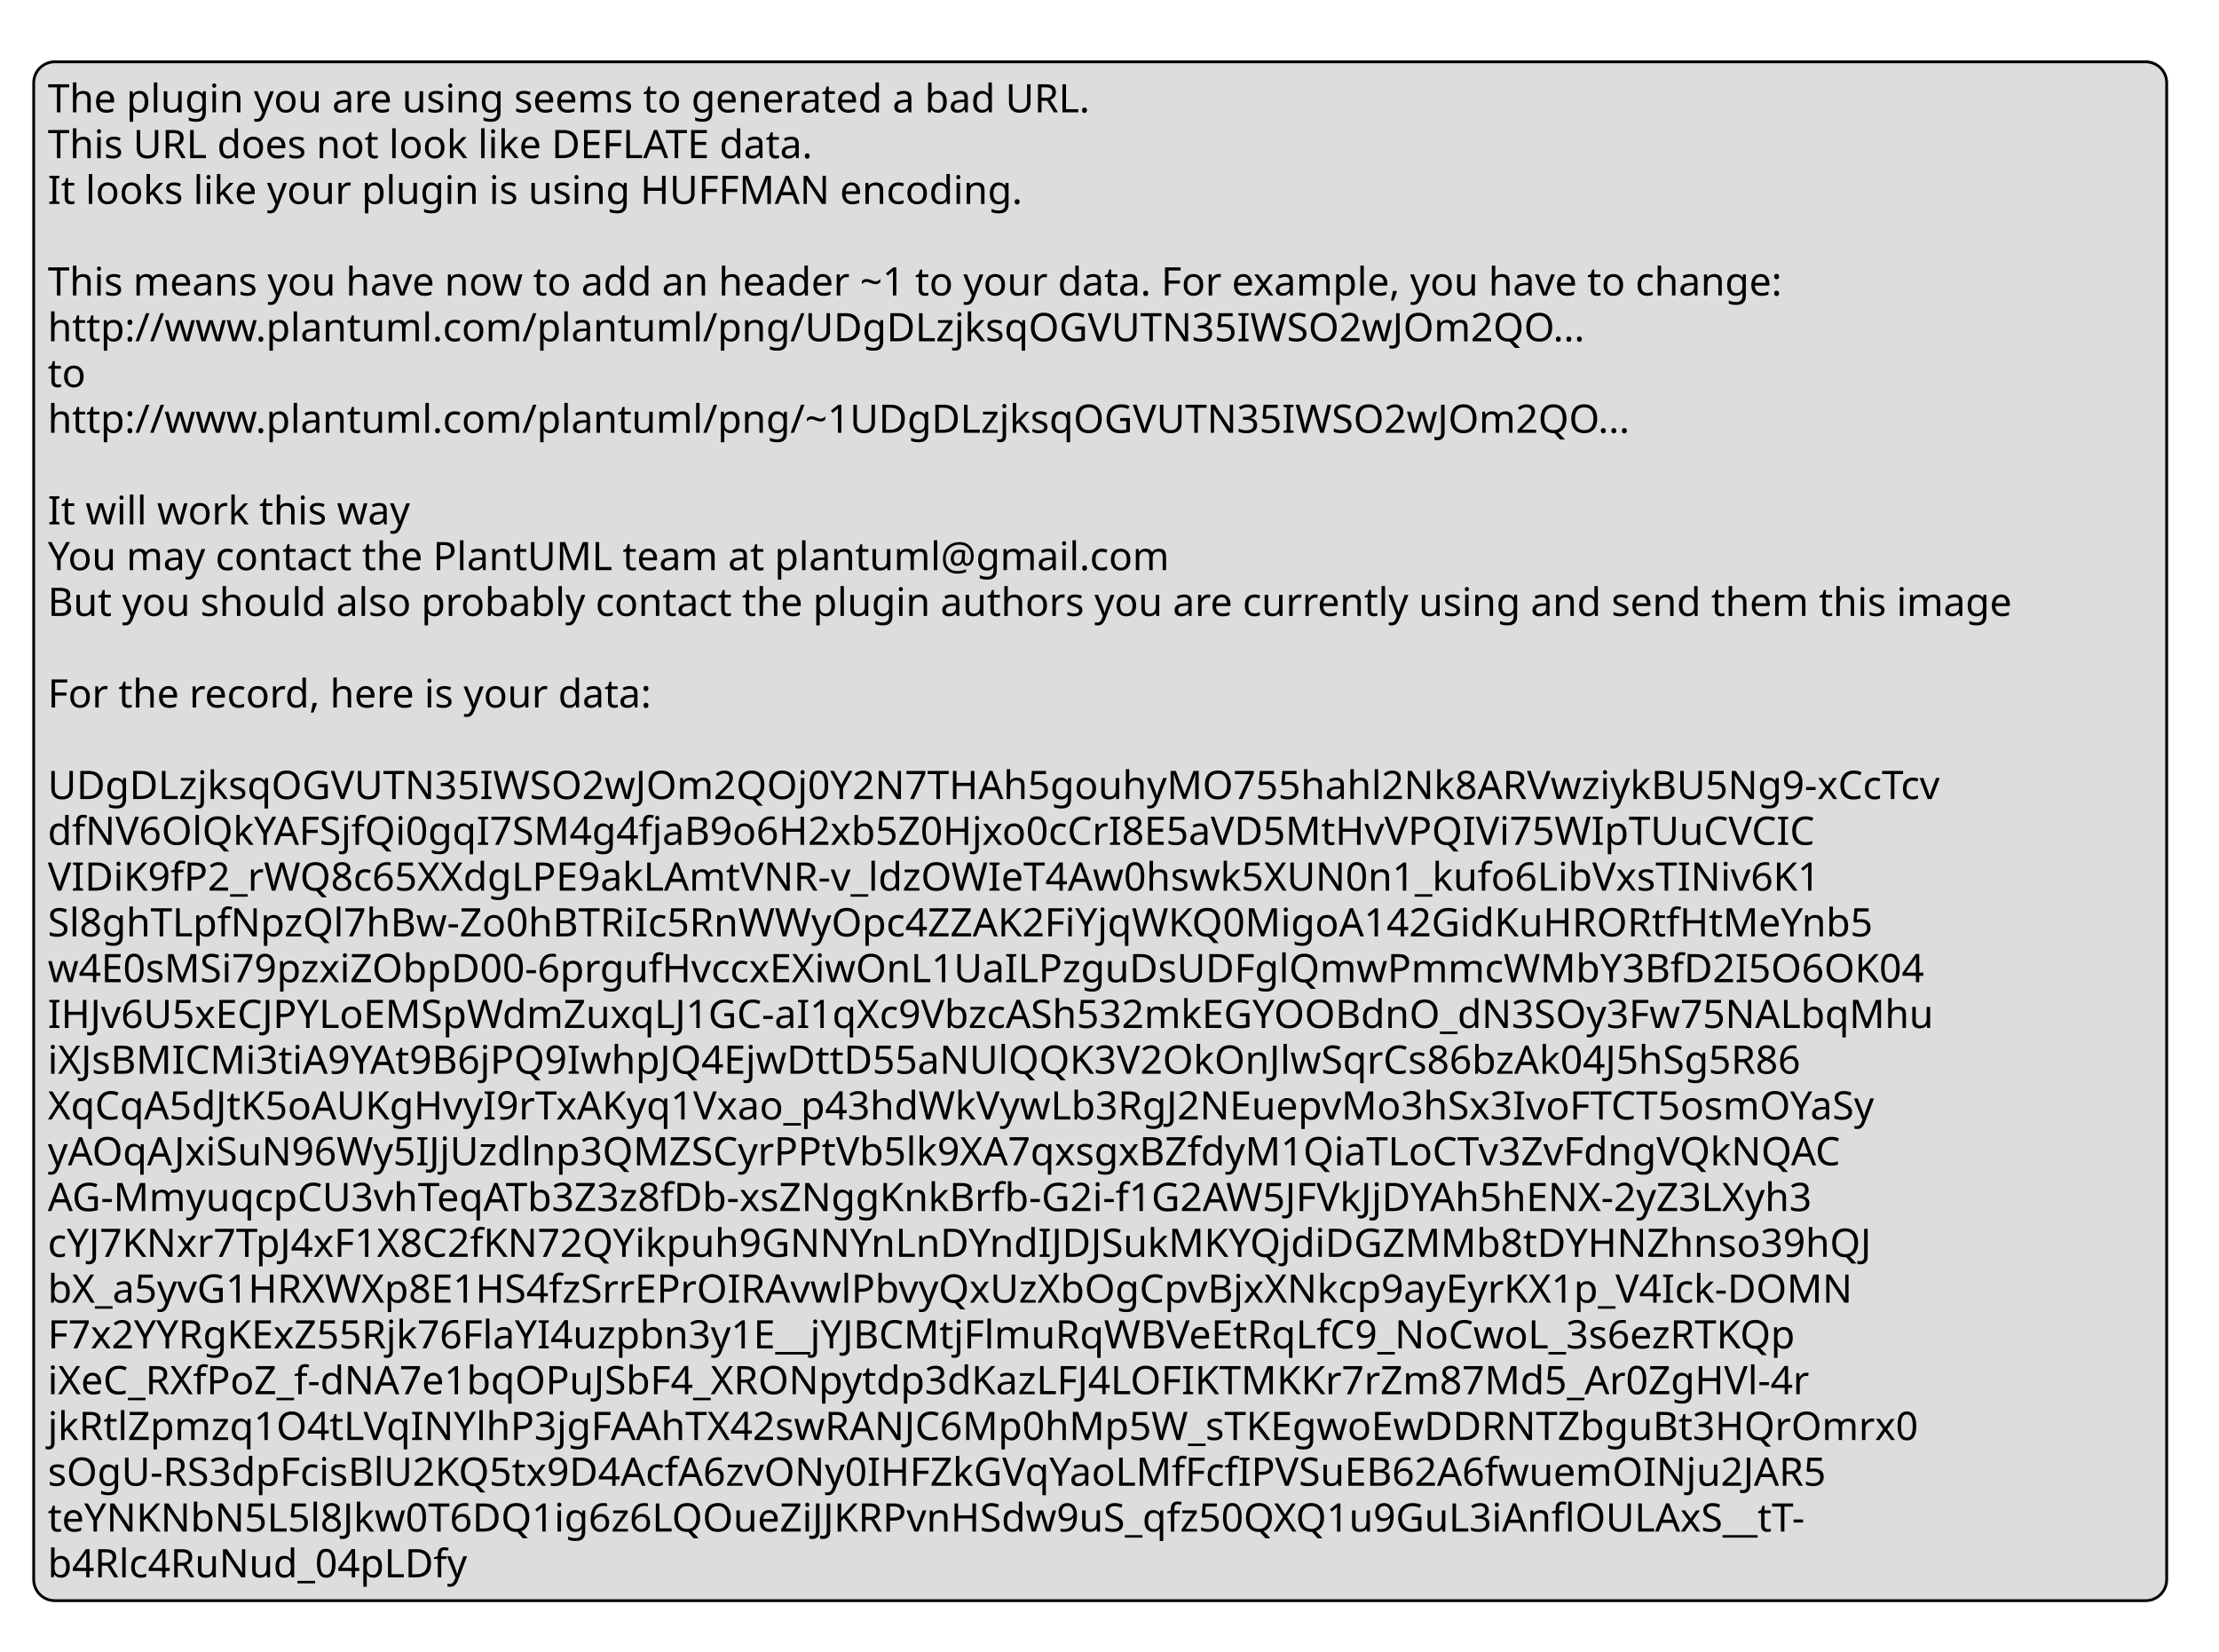
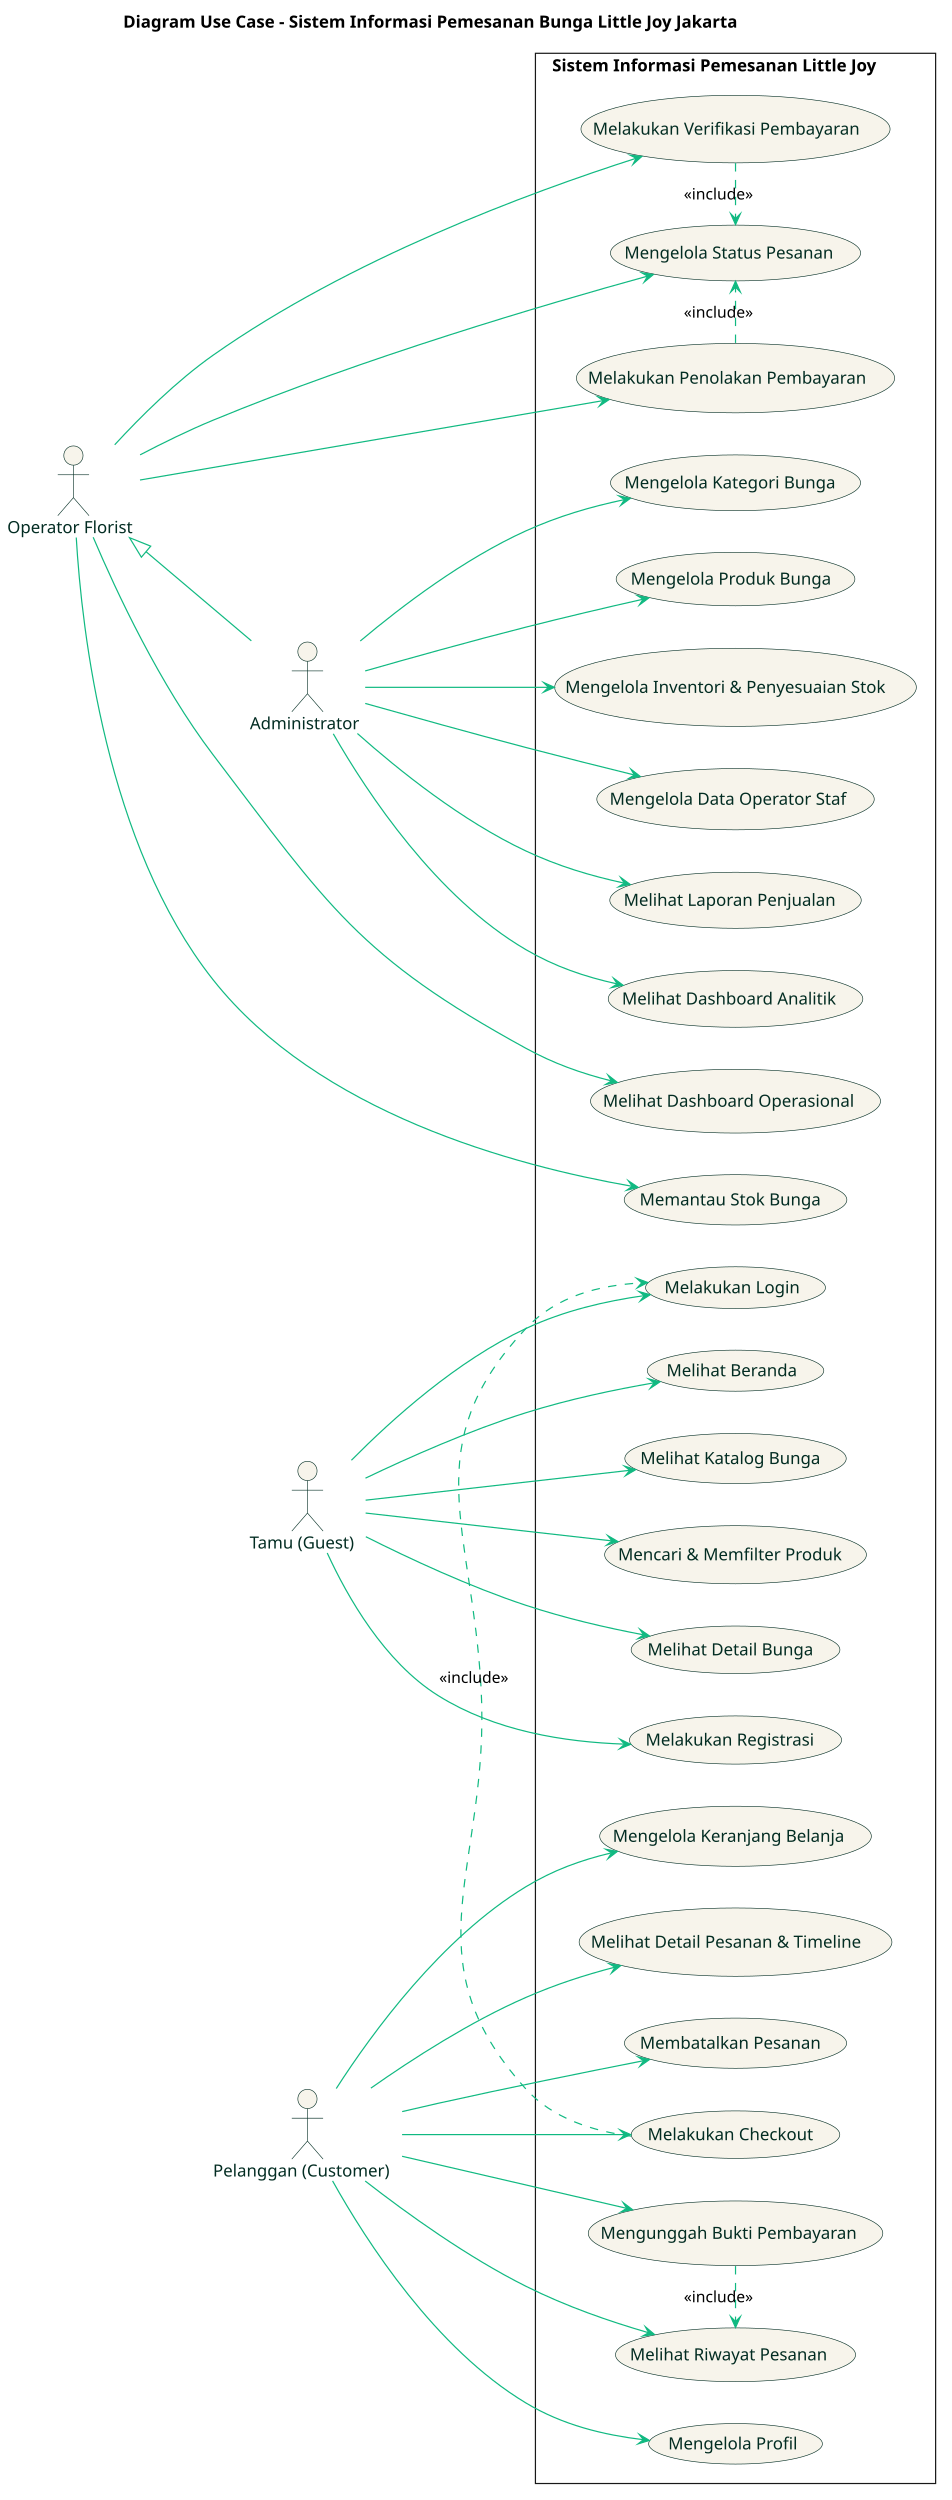
- <svg xmlns="http://www.w3.org/2000/svg" version="1.1" data-diagram-type="CLASS" style="width:790px;height:588px;background:#FFFFFF;" width="790px" height="588px" viewBox="0 0 790 588" zoomAndPan="magnify" preserveAspectRatio="none" contentStyleType="text/css">
+ <svg xmlns="http://www.w3.org/2000/svg" version="1.1" data-diagram-type="DESCRIPTION" style="width:791px;height:2078px;background:#FFFFFF;" width="791px" height="2078px" viewBox="0 0 791 2078" zoomAndPan="magnify" preserveAspectRatio="none" contentStyleType="text/css">
  <defs />
  <g>
-     <g class="legend" data-source-line="1">
-       <rect x="12" y="22" width="759.376" height="547.797" fill="#DDDDDD" style="stroke:#000000;stroke-width:1;" rx="7.5" ry="7.5" />
-       <text x="17" y="39.995" fill="#000000" font-size="14" lengthAdjust="spacing" textLength="399.301" font-family="sans-serif">The plugin you are using seems to generated a bad URL.</text>
-       <text x="17" y="56.292" fill="#000000" font-size="14" lengthAdjust="spacing" textLength="295.887" font-family="sans-serif">This URL does not look like DEFLATE data.</text>
-       <text x="17" y="72.589" fill="#000000" font-size="14" lengthAdjust="spacing" textLength="367.664" font-family="sans-serif">It looks like your plugin is using HUFFMAN encoding.</text>
-       <text x="17" y="88.886" fill="#000000" font-size="14" lengthAdjust="spacing" textLength="4.45" font-family="sans-serif"> </text>
-       <text x="17" y="105.183" fill="#000000" font-size="14" lengthAdjust="spacing" textLength="671.706" font-family="sans-serif">This means you have now to add an header ~1 to your data. For example, you have to change:</text>
-       <text x="17" y="121.48" fill="#000000" font-size="14" lengthAdjust="spacing" textLength="574.943" font-family="sans-serif">http://www.plantuml.com/plantuml/png/UDgDLzjksqOGVUTN35IWSO2wJOm2QO...</text>
-       <text x="17" y="137.776" fill="#000000" font-size="14" lengthAdjust="spacing" textLength="14.055" font-family="sans-serif">to</text>
-       <text x="17" y="154.073" fill="#000000" font-size="14" lengthAdjust="spacing" textLength="595.581" font-family="sans-serif">http://www.plantuml.com/plantuml/png/~1UDgDLzjksqOGVUTN35IWSO2wJOm2QO...</text>
-       <text x="17" y="170.37" fill="#000000" font-size="14" lengthAdjust="spacing" textLength="4.45" font-family="sans-serif"> </text>
-       <text x="17" y="186.667" fill="#000000" font-size="14" lengthAdjust="spacing" textLength="138.277" font-family="sans-serif">It will work this way</text>
-       <text x="17" y="202.964" fill="#000000" font-size="14" lengthAdjust="spacing" textLength="428.148" font-family="sans-serif">You may contact the PlantUML team at plantuml@gmail.com</text>
-       <text x="17" y="219.261" fill="#000000" font-size="14" lengthAdjust="spacing" textLength="749.376" font-family="sans-serif">But you should also probably contact the plugin authors you are currently using and send them this image</text>
-       <text x="17" y="235.558" fill="#000000" font-size="14" lengthAdjust="spacing" textLength="4.45" font-family="sans-serif"> </text>
-       <text x="17" y="251.855" fill="#000000" font-size="14" lengthAdjust="spacing" textLength="232.545" font-family="sans-serif">For the record, here is your data:</text>
-       <text x="17" y="268.151" fill="#000000" font-size="14" lengthAdjust="spacing" textLength="4.45" font-family="sans-serif"> </text>
-       <text x="17" y="284.448" fill="#000000" font-size="14" lengthAdjust="spacing" textLength="716.837" font-family="sans-serif">UDgDLzjksqOGVUTN35IWSO2wJOm2QOj0Y2N7THAh5gouhyMO755hahl2Nk8ARVwziykBU5Ng9-xCcTcv</text>
-       <text x="17" y="300.745" fill="#000000" font-size="14" lengthAdjust="spacing" textLength="670.811" font-family="sans-serif">dfNV6OlQkYAFSjfQi0gqI7SM4g4fjaB9o6H2xb5Z0Hjxo0cCrI8E5aVD5MtHvVPQIVi75WIpTUuCVCIC</text>
-       <text x="17" y="317.042" fill="#000000" font-size="14" lengthAdjust="spacing" textLength="676.225" font-family="sans-serif">VIDiK9fP2_rWQ8c65XXdgLPE9akLAmtVNR-v_ldzOWIeT4Aw0hswk5XUN0n1_kufo6LibVxsTINiv6K1</text>
-       <text x="17" y="333.339" fill="#000000" font-size="14" lengthAdjust="spacing" textLength="692.453" font-family="sans-serif">Sl8ghTLpfNpzQl7hBw-Zo0hBTRiIc5RnWWyOpc4ZZAK2FiYjqWKQ0MigoA142GidKuHRORtfHtMeYnb5</text>
-       <text x="17" y="349.636" fill="#000000" font-size="14" lengthAdjust="spacing" textLength="708.846" font-family="sans-serif">w4E0sMSi79pzxiZObpD00-6prgufHvccxEXiwOnL1UaILPzguDsUDFglQmwPmmcWMbY3BfD2I5O6OK04</text>
-       <text x="17" y="365.933" fill="#000000" font-size="14" lengthAdjust="spacing" textLength="716.55" font-family="sans-serif">IHJv6U5xECJPYLoEMSpWdmZuxqLJ1GC-aI1qXc9VbzcASh532mkEGYOOBdnO_dN3SOy3Fw75NALbqMhu</text>
-       <text x="17" y="382.229" fill="#000000" font-size="14" lengthAdjust="spacing" textLength="665.027" font-family="sans-serif">iXJsBMICMi3tiA9YAt9B6jPQ9IwhpJQ4EjwDttD55aNUlQQK3V2OkOnJlwSqrCs86bzAk04J5hSg5R86</text>
-       <text x="17" y="398.526" fill="#000000" font-size="14" lengthAdjust="spacing" textLength="699.33" font-family="sans-serif">XqCqA5dJtK5oAUKgHvyI9rTxAKyq1Vxao_p43hdWkVywLb3RgJ2NEuepvMo3hSx3IvoFTCT5osmOYaSy</text>
-       <text x="17" y="414.823" fill="#000000" font-size="14" lengthAdjust="spacing" textLength="684.004" font-family="sans-serif">yAOqAJxiSuN96Wy5IJjUzdlnp3QMZSCyrPPtVb5lk9XA7qxsgxBZfdyM1QiaTLoCTv3ZvFdngVQkNQAC</text>
-       <text x="17" y="431.12" fill="#000000" font-size="14" lengthAdjust="spacing" textLength="681.263" font-family="sans-serif">AG-MmyuqcpCU3vhTeqATb3Z3z8fDb-xsZNggKnkBrfb-G2i-f1G2AW5JFVkJjDYAh5hENX-2yZ3LXyh3</text>
-       <text x="17" y="447.417" fill="#000000" font-size="14" lengthAdjust="spacing" textLength="687.832" font-family="sans-serif">cYJ7KNxr7TpJ4xF1X8C2fKN72QYikpuh9GNNYnLnDYndIJDJSukMKYQjdiDGZMMb8tDYHNZhnso39hQJ</text>
-       <text x="17" y="463.714" fill="#000000" font-size="14" lengthAdjust="spacing" textLength="692.945" font-family="sans-serif">bX_a5yvG1HRXWXp8E1HS4fzSrrEPrOIRAvwlPbvyQxUzXbOgCpvBjxXNkcp9ayEyrKX1p_V4Ick-DOMN</text>
-       <text x="17" y="480.011" fill="#000000" font-size="14" lengthAdjust="spacing" textLength="672.588" font-family="sans-serif">F7x2YYRgKExZ55Rjk76FlaYI4uzpbn3y1E__jYJBCMtjFlmuRqWBVeEtRqLfC9_NoCwoL_3s6ezRTKQp</text>
-       <text x="17" y="496.308" fill="#000000" font-size="14" lengthAdjust="spacing" textLength="671.002" font-family="sans-serif">iXeC_RXfPoZ_f-dNA7e1bqOPuJSbF4_XRONpytdp3dKazLFJ4LOFIKTMKKr7rZm87Md5_Ar0ZgHVl-4r</text>
-       <text x="17" y="512.605" fill="#000000" font-size="14" lengthAdjust="spacing" textLength="707.444" font-family="sans-serif">jkRtlZpmzq1O4tLVqINYlhP3jgFAAhTX42swRANJC6Mp0hMp5W_sTKEgwoEwDDRNTZbguBt3HQrOmrx0</text>
-       <text x="17" y="528.901" fill="#000000" font-size="14" lengthAdjust="spacing" textLength="676.553" font-family="sans-serif">sOgU-RS3dpFcisBlU2KQ5tx9D4AcfA6zvONy0IHFZkGVqYaoLMfFcfIPVSuEB62A6fwuemOINju2JAR5</text>
-       <text x="17" y="545.198" fill="#000000" font-size="14" lengthAdjust="spacing" textLength="670.031" font-family="sans-serif">teYNKNbN5L5l8Jkw0T6DQ1ig6z6LQOueZiJJKRPvnHSdw9uS_qfz50QXQ1u9GuL3iAnflOULAxS__tT-</text>
-       <text x="17" y="561.495" fill="#000000" font-size="14" lengthAdjust="spacing" textLength="160.344" font-family="sans-serif">b4Rlc4RuNud_04pLDfy</text>
+     <g class="title" data-source-line="12">
+       <text x="102.368" y="22.995" fill="#000000" font-size="14" lengthAdjust="spacing" textLength="579.954" font-weight="700" font-family="'Plus Jakarta Sans'">Diagram Use Case - Sistem Informasi Pemesanan Bunga Little Joy Jakarta</text>
+     </g>
+     <g class="cluster" data-qualified-name="Sistem Informasi Pemesanan Little Joy" id="ent0005" data-source-line="19">
+       <rect x="445.05" y="44.297" width="332.64" height="2020" fill="none" style="stroke:#181818;stroke-width:1;" />
+       <text x="458.973" y="59.292" fill="#000000" font-size="14" lengthAdjust="spacing" textLength="304.794" font-weight="700" font-family="'Plus Jakarta Sans'">Sistem Informasi Pemesanan Little Joy</text>
+     </g>
+     <g class="entity" data-qualified-name="Sistem Informasi Pemesanan Little Joy.UC_Home" id="ent0006" data-source-line="21">
+       <ellipse cx="611.371" cy="1139.301" rx="73.371" ry="17.074" fill="#F7F4EB" style="stroke:#022C22;stroke-width:0.5;" />
+       <text x="553.994" y="1143.949" fill="#022C22" font-size="14" lengthAdjust="spacing" textLength="114.755" font-family="'Plus Jakarta Sans'">Melihat Beranda</text>
+     </g>
+     <g class="entity" data-qualified-name="Sistem Informasi Pemesanan Little Joy.UC_Catalog" id="ent0007" data-source-line="22">
+       <ellipse cx="611.37" cy="1212.301" rx="92.02" ry="20.804" fill="#F7F4EB" style="stroke:#022C22;stroke-width:0.5;" />
+       <text x="532.221" y="1216.949" fill="#022C22" font-size="14" lengthAdjust="spacing" textLength="158.3" font-family="'Plus Jakarta Sans'">Melihat Katalog Bunga</text>
+     </g>
+     <g class="entity" data-qualified-name="Sistem Informasi Pemesanan Little Joy.UC_Search" id="ent0008" data-source-line="23">
+       <ellipse cx="611.37" cy="1292.297" rx="108.8" ry="24.16" fill="#F7F4EB" style="stroke:#022C22;stroke-width:0.5;" />
+       <text x="513.729" y="1296.945" fill="#022C22" font-size="14" lengthAdjust="spacing" textLength="195.282" font-family="'Plus Jakarta Sans'">Mencari &amp; Memfilter Produk</text>
+     </g>
+     <g class="entity" data-qualified-name="Sistem Informasi Pemesanan Little Joy.UC_Detail" id="ent0009" data-source-line="24">
+       <ellipse cx="611.372" cy="1371.299" rx="86.762" ry="19.752" fill="#F7F4EB" style="stroke:#022C22;stroke-width:0.5;" />
+       <text x="538.186" y="1375.948" fill="#022C22" font-size="14" lengthAdjust="spacing" textLength="146.371" font-family="'Plus Jakarta Sans'">Melihat Detail Bunga</text>
+     </g>
+     <g class="entity" data-qualified-name="Sistem Informasi Pemesanan Little Joy.UC_Register" id="ent0010" data-source-line="25">
+       <ellipse cx="611.373" cy="1446.3" rx="88.163" ry="20.033" fill="#F7F4EB" style="stroke:#022C22;stroke-width:0.5;" />
+       <text x="536.588" y="1450.948" fill="#022C22" font-size="14" lengthAdjust="spacing" textLength="149.57" font-family="'Plus Jakarta Sans'">Melakukan Registrasi</text>
+     </g>
+     <g class="entity" data-qualified-name="Sistem Informasi Pemesanan Little Joy.UC_Login" id="ent0011" data-source-line="26">
+       <ellipse cx="611.369" cy="1070.301" rx="74.769" ry="17.354" fill="#F7F4EB" style="stroke:#022C22;stroke-width:0.5;" />
+       <text x="552.286" y="1074.949" fill="#022C22" font-size="14" lengthAdjust="spacing" textLength="118.166" font-family="'Plus Jakarta Sans'">Melakukan Login</text>
+     </g>
+     <g class="entity" data-qualified-name="Sistem Informasi Pemesanan Little Joy.UC_Profile" id="ent0012" data-source-line="29">
+       <ellipse cx="611.367" cy="2031.3" rx="72.217" ry="16.843" fill="#F7F4EB" style="stroke:#022C22;stroke-width:0.5;" />
+       <text x="555.411" y="2035.949" fill="#022C22" font-size="14" lengthAdjust="spacing" textLength="111.911" font-family="'Plus Jakarta Sans'">Mengelola Profil</text>
+     </g>
+     <g class="entity" data-qualified-name="Sistem Informasi Pemesanan Little Joy.UC_Cart" id="ent0013" data-source-line="30">
+       <ellipse cx="611.375" cy="1526.298" rx="112.905" ry="24.981" fill="#F7F4EB" style="stroke:#022C22;stroke-width:0.5;" />
+       <text x="509.301" y="1530.946" fill="#022C22" font-size="14" lengthAdjust="spacing" textLength="204.148" font-family="'Plus Jakarta Sans'">Mengelola Keranjang Belanja</text>
+     </g>
+     <g class="entity" data-qualified-name="Sistem Informasi Pemesanan Little Joy.UC_Checkout" id="ent0014" data-source-line="31">
+       <ellipse cx="611.373" cy="1774.3" rx="86.663" ry="19.733" fill="#F7F4EB" style="stroke:#022C22;stroke-width:0.5;" />
+       <text x="538.301" y="1778.948" fill="#022C22" font-size="14" lengthAdjust="spacing" textLength="146.145" font-family="'Plus Jakarta Sans'">Melakukan Checkout</text>
+     </g>
+     <g class="entity" data-qualified-name="Sistem Informasi Pemesanan Little Joy.UC_UploadPayment" id="ent0015" data-source-line="32">
+       <ellipse cx="611.374" cy="1856.302" rx="122.424" ry="26.885" fill="#F7F4EB" style="stroke:#022C22;stroke-width:0.5;" />
+       <text x="499.115" y="1860.95" fill="#022C22" font-size="14" lengthAdjust="spacing" textLength="224.519" font-family="'Plus Jakarta Sans'">Mengunggah Bukti Pembayaran</text>
+     </g>
+     <g class="entity" data-qualified-name="Sistem Informasi Pemesanan Little Joy.UC_OrderHistory" id="ent0016" data-source-line="33">
+       <ellipse cx="611.368" cy="1957.292" rx="99.778" ry="22.355" fill="#F7F4EB" style="stroke:#022C22;stroke-width:0.5;" />
+       <text x="523.584" y="1961.941" fill="#022C22" font-size="14" lengthAdjust="spacing" textLength="175.567" font-family="'Plus Jakarta Sans'">Melihat Riwayat Pesanan</text>
+     </g>
+     <g class="entity" data-qualified-name="Sistem Informasi Pemesanan Little Joy.UC_OrderDetail" id="ent0017" data-source-line="34">
+       <ellipse cx="611.374" cy="1614.298" rx="130.004" ry="28.401" fill="#F7F4EB" style="stroke:#022C22;stroke-width:0.5;" />
+       <text x="491.082" y="1618.946" fill="#022C22" font-size="14" lengthAdjust="spacing" textLength="240.584" font-family="'Plus Jakarta Sans'">Melihat Detail Pesanan &amp; Timeline</text>
+     </g>
+     <g class="entity" data-qualified-name="Sistem Informasi Pemesanan Little Joy.UC_CancelOrder" id="ent0018" data-source-line="35">
+       <ellipse cx="611.37" cy="1698.295" rx="92.34" ry="20.868" fill="#F7F4EB" style="stroke:#022C22;stroke-width:0.5;" />
+       <text x="531.861" y="1702.943" fill="#022C22" font-size="14" lengthAdjust="spacing" textLength="159.018" font-family="'Plus Jakarta Sans'">Membatalkan Pesanan</text>
+     </g>
+     <g class="entity" data-qualified-name="Sistem Informasi Pemesanan Little Joy.UC_OpDashboard" id="ent0019" data-source-line="38">
+       <ellipse cx="611.368" cy="915.301" rx="120.518" ry="26.504" fill="#F7F4EB" style="stroke:#022C22;stroke-width:0.5;" />
+       <text x="501.139" y="919.949" fill="#022C22" font-size="14" lengthAdjust="spacing" textLength="220.459" font-family="'Plus Jakarta Sans'">Melihat Dashboard Operasional</text>
+     </g>
+     <g class="entity" data-qualified-name="Sistem Informasi Pemesanan Little Joy.UC_ManageOrderStatus" id="ent0020" data-source-line="39">
+       <ellipse cx="611.373" cy="210.299" rx="103.963" ry="23.193" fill="#F7F4EB" style="stroke:#022C22;stroke-width:0.5;" />
+       <text x="518.995" y="214.948" fill="#022C22" font-size="14" lengthAdjust="spacing" textLength="184.755" font-family="'Plus Jakarta Sans'">Mengelola Status Pesanan</text>
+     </g>
+     <g class="entity" data-qualified-name="Sistem Informasi Pemesanan Little Joy.UC_VerifyPayment" id="ent0021" data-source-line="40">
+       <ellipse cx="611.367" cy="107.292" rx="128.477" ry="28.096" fill="#F7F4EB" style="stroke:#022C22;stroke-width:0.5;" />
+       <text x="492.689" y="111.941" fill="#022C22" font-size="14" lengthAdjust="spacing" textLength="237.357" font-family="'Plus Jakarta Sans'">Melakukan Verifikasi Pembayaran</text>
+     </g>
+     <g class="entity" data-qualified-name="Sistem Informasi Pemesanan Little Joy.UC_RejectPayment" id="ent0022" data-source-line="41">
+       <ellipse cx="611.366" cy="314.3" rx="132.266" ry="28.853" fill="#F7F4EB" style="stroke:#022C22;stroke-width:0.5;" />
+       <text x="488.688" y="318.949" fill="#022C22" font-size="14" lengthAdjust="spacing" textLength="245.356" font-family="'Plus Jakarta Sans'">Melakukan Penolakan Pembayaran</text>
+     </g>
+     <g class="entity" data-qualified-name="Sistem Informasi Pemesanan Little Joy.UC_MonitorStock" id="ent0023" data-source-line="42">
+       <ellipse cx="611.37" cy="997.297" rx="92.55" ry="20.91" fill="#F7F4EB" style="stroke:#022C22;stroke-width:0.5;" />
+       <text x="531.625" y="1001.945" fill="#022C22" font-size="14" lengthAdjust="spacing" textLength="159.489" font-family="'Plus Jakarta Sans'">Memantau Stok Bunga</text>
+     </g>
+     <g class="entity" data-qualified-name="Sistem Informasi Pemesanan Little Joy.UC_ManageCategories" id="ent0024" data-source-line="45">
+       <ellipse cx="611.372" cy="401.301" rx="103.922" ry="23.184" fill="#F7F4EB" style="stroke:#022C22;stroke-width:0.5;" />
+       <text x="519.039" y="405.95" fill="#022C22" font-size="14" lengthAdjust="spacing" textLength="184.666" font-family="'Plus Jakarta Sans'">Mengelola Kategori Bunga</text>
+     </g>
+     <g class="entity" data-qualified-name="Sistem Informasi Pemesanan Little Joy.UC_ManageProducts" id="ent0025" data-source-line="46">
+       <ellipse cx="611.37" cy="481.301" rx="99.22" ry="22.244" fill="#F7F4EB" style="stroke:#022C22;stroke-width:0.5;" />
+       <text x="524.201" y="485.949" fill="#022C22" font-size="14" lengthAdjust="spacing" textLength="174.337" font-family="'Plus Jakarta Sans'">Mengelola Produk Bunga</text>
+     </g>
+     <g class="entity" data-qualified-name="Sistem Informasi Pemesanan Little Joy.UC_ManageStock" id="ent0026" data-source-line="47">
+       <ellipse cx="611.368" cy="571.301" rx="150.318" ry="32.464" fill="#F7F4EB" style="stroke:#022C22;stroke-width:0.5;" />
+       <text x="469.796" y="575.949" fill="#022C22" font-size="14" lengthAdjust="spacing" textLength="283.144" font-family="'Plus Jakarta Sans'">Mengelola Inventori &amp; Penyesuaian Stok</text>
+     </g>
+     <g class="entity" data-qualified-name="Sistem Informasi Pemesanan Little Joy.UC_ManageOperators" id="ent0027" data-source-line="48">
+       <ellipse cx="611.369" cy="664.299" rx="115.309" ry="25.462" fill="#F7F4EB" style="stroke:#022C22;stroke-width:0.5;" />
+       <text x="506.711" y="668.947" fill="#022C22" font-size="14" lengthAdjust="spacing" textLength="209.316" font-family="'Plus Jakarta Sans'">Mengelola Data Operator Staf</text>
+     </g>
+     <g class="entity" data-qualified-name="Sistem Informasi Pemesanan Little Joy.UC_ViewReports" id="ent0028" data-source-line="49">
+       <ellipse cx="611.367" cy="748.3" rx="104.517" ry="23.303" fill="#F7F4EB" style="stroke:#022C22;stroke-width:0.5;" />
+       <text x="518.384" y="752.949" fill="#022C22" font-size="14" lengthAdjust="spacing" textLength="185.965" font-family="'Plus Jakarta Sans'">Melihat Laporan Penjualan</text>
+     </g>
+     <g class="entity" data-qualified-name="Sistem Informasi Pemesanan Little Joy.UC_AdminDashboard" id="ent0029" data-source-line="50">
+       <ellipse cx="611.371" cy="830.301" rx="105.821" ry="23.564" fill="#F7F4EB" style="stroke:#022C22;stroke-width:0.5;" />
+       <text x="516.966" y="834.949" fill="#022C22" font-size="14" lengthAdjust="spacing" textLength="188.809" font-family="'Plus Jakarta Sans'">Melihat Dashboard Analitik</text>
+     </g>
+     <g class="entity" data-qualified-name="Guest" id="ent0001" data-source-line="14">
+       <ellipse cx="255.557" cy="1222.647" rx="8" ry="8" fill="#F7F4EB" style="stroke:#022C22;stroke-width:0.5;" />
+       <path d="M255.557,1230.647 L255.557,1257.647 M242.557,1238.647 L268.557,1238.647 M255.557,1257.647 L242.557,1272.647 M255.557,1257.647 L268.557,1272.647" style="stroke:#022C22;stroke-width:0.5;" fill="none" />
+       <text x="207.49" y="1287.142" fill="#022C22" font-size="14" lengthAdjust="spacing" textLength="96.134" font-family="'Plus Jakarta Sans'">Tamu (Guest)</text>
+     </g>
+     <g class="entity" data-qualified-name="Customer" id="ent0002" data-source-line="15">
+       <ellipse cx="255.55" cy="1744.647" rx="8" ry="8" fill="#F7F4EB" style="stroke:#022C22;stroke-width:0.5;" />
+       <path d="M255.55,1752.647 L255.55,1779.647 M242.55,1760.647 L268.55,1760.647 M255.55,1779.647 L242.55,1794.647 M255.55,1779.647 L268.55,1794.647" style="stroke:#022C22;stroke-width:0.5;" fill="none" />
+       <text x="177.05" y="1809.142" fill="#022C22" font-size="14" lengthAdjust="spacing" textLength="157.001" font-family="'Plus Jakarta Sans'">Pelanggan (Customer)</text>
+     </g>
+     <g class="entity" data-qualified-name="Operator" id="ent0003" data-source-line="16">
+       <ellipse cx="61.026" cy="378.647" rx="8" ry="8" fill="#F7F4EB" style="stroke:#022C22;stroke-width:0.5;" />
+       <path d="M61.026,386.647 L61.026,413.647 M48.026,394.647 L74.026,394.647 M61.026,413.647 L48.026,428.647 M61.026,413.647 L74.026,428.647" style="stroke:#022C22;stroke-width:0.5;" fill="none" />
+       <text x="6" y="443.142" fill="#022C22" font-size="14" lengthAdjust="spacing" textLength="110.052" font-family="'Plus Jakarta Sans'">Operator Florist</text>
+     </g>
+     <g class="entity" data-qualified-name="Admin" id="ent0004" data-source-line="17">
+       <ellipse cx="255.551" cy="541.647" rx="8" ry="8" fill="#F7F4EB" style="stroke:#022C22;stroke-width:0.5;" />
+       <path d="M255.551,549.647 L255.551,576.647 M242.551,557.647 L268.551,557.647 M255.551,576.647 L242.551,591.647 M255.551,576.647 L268.551,591.647" style="stroke:#022C22;stroke-width:0.5;" fill="none" />
+       <text x="207.71" y="606.142" fill="#022C22" font-size="14" lengthAdjust="spacing" textLength="95.683" font-family="'Plus Jakarta Sans'">Administrator</text>
+     </g>
+     <g class="link" data-entity-1="ent0014" data-entity-2="ent0011" id="lnk30" data-source-line="53" data-link-type="dependency">
+       <path d="M524.6,1775.567 C492.7,1771.387 459.04,1760.687 437.05,1736.297 C337.19,1625.517 408.13,1551.707 399.86,1402.797 C392.43,1269.307 345.46,1201.687 437.05,1104.297 C462.61,1077.117 497.968,1068.322 533.398,1066.302" style="stroke:#10B981;stroke-width:1;stroke-dasharray:7,7;" fill="none" id="UC_Checkout-to-UC_Login" />
+       <polygon points="538.39,1066.017,529.177,1062.536,533.398,1066.302,529.632,1070.523,538.39,1066.017" fill="#10B981" style="stroke:#10B981;stroke-width:1;stroke-linejoin:miter;stroke-miterlimit:10;" />
+       <text x="365.05" y="1398.864" fill="#000000" font-size="13" lengthAdjust="spacing" textLength="63.007" font-family="'Plus Jakarta Sans'">«include»</text>
+     </g>
+     <g class="link" data-entity-1="ent0015" data-entity-2="ent0016" id="lnk31" data-source-line="54" data-link-type="dependency">
+       <path d="M611.37,1883.557 C611.37,1899.547 611.37,1914.507 611.37,1929.627" style="stroke:#10B981;stroke-width:1;stroke-dasharray:7,7;" fill="none" id="UC_UploadPayment-to-UC_OrderHistory" />
+       <polygon points="611.37,1934.627,615.37,1925.627,611.37,1929.627,607.37,1925.627,611.37,1934.627" fill="#10B981" style="stroke:#10B981;stroke-width:1;stroke-linejoin:miter;stroke-miterlimit:10;" />
+       <text x="568.37" y="1913.624" fill="#000000" font-size="13" lengthAdjust="spacing" textLength="63.007" font-family="'Plus Jakarta Sans'">«include»</text>
+     </g>
+     <g class="link" data-entity-1="ent0021" data-entity-2="ent0020" id="lnk32" data-source-line="55" data-link-type="dependency">
+       <path d="M611.37,135.577 C611.37,151.617 611.37,166.467 611.37,181.667" style="stroke:#10B981;stroke-width:1;stroke-dasharray:7,7;" fill="none" id="UC_VerifyPayment-to-UC_ManageOrderStatus" />
+       <polygon points="611.37,186.667,615.37,177.667,611.37,181.667,607.37,177.667,611.37,186.667" fill="#10B981" style="stroke:#10B981;stroke-width:1;stroke-linejoin:miter;stroke-miterlimit:10;" />
+       <text x="568.37" y="165.814" fill="#000000" font-size="13" lengthAdjust="spacing" textLength="63.007" font-family="'Plus Jakarta Sans'">«include»</text>
+     </g>
+     <g class="link" data-entity-1="ent0022" data-entity-2="ent0020" id="lnk33" data-source-line="56" data-link-type="dependency">
+       <path d="M611.37,285.047 C611.37,268.827 611.37,253.927 611.37,238.737" style="stroke:#10B981;stroke-width:1;stroke-dasharray:7,7;" fill="none" id="UC_RejectPayment-to-UC_ManageOrderStatus" />
+       <polygon points="611.37,233.737,607.37,242.737,611.37,238.737,615.37,242.737,611.37,233.737" fill="#10B981" style="stroke:#10B981;stroke-width:1;stroke-linejoin:miter;stroke-miterlimit:10;" />
+       <text x="568.37" y="264.034" fill="#000000" font-size="13" lengthAdjust="spacing" textLength="63.007" font-family="'Plus Jakarta Sans'">«include»</text>
+     </g>
+     <g class="link" data-entity-1="ent0001" data-entity-2="ent0006" id="lnk34" data-source-line="60" data-link-type="dependency">
+       <path d="M303.78,1228.647 C339.61,1211.517 390.47,1188.887 437.05,1174.297 C473.38,1162.917 510.254,1155.203 543.694,1149.393" style="stroke:#10B981;stroke-width:1;" fill="none" id="Guest-to-UC_Home" />
+       <polygon points="548.62,1148.537,539.068,1146.137,543.694,1149.393,540.438,1154.018,548.62,1148.537" fill="#10B981" style="stroke:#10B981;stroke-width:1;stroke-linejoin:miter;stroke-miterlimit:10;" />
+     </g>
+     <g class="link" data-entity-1="ent0001" data-entity-2="ent0007" id="lnk35" data-source-line="61" data-link-type="dependency">
+       <path d="M303.9,1246.947 C361.24,1240.457 453.812,1229.998 523.452,1222.128" style="stroke:#10B981;stroke-width:1;" fill="none" id="Guest-to-UC_Catalog" />
+       <polygon points="528.42,1221.567,519.028,1218.603,523.452,1222.128,519.926,1226.552,528.42,1221.567" fill="#10B981" style="stroke:#10B981;stroke-width:1;stroke-linejoin:miter;stroke-miterlimit:10;" />
+     </g>
+     <g class="link" data-entity-1="ent0001" data-entity-2="ent0008" id="lnk36" data-source-line="62" data-link-type="dependency">
+       <path d="M303.9,1257.647 C357.29,1263.687 440.542,1273.095 508.662,1280.795" style="stroke:#10B981;stroke-width:1;" fill="none" id="Guest-to-UC_Search" />
+       <polygon points="513.63,1281.357,505.136,1276.371,508.662,1280.795,504.238,1284.321,513.63,1281.357" fill="#10B981" style="stroke:#10B981;stroke-width:1;stroke-linejoin:miter;stroke-miterlimit:10;" />
+     </g>
+     <g class="link" data-entity-1="ent0001" data-entity-2="ent0009" id="lnk37" data-source-line="63" data-link-type="dependency">
+       <path d="M304.06,1277.307 C339.82,1295.277 390.47,1318.947 437.05,1334.297 C470.22,1345.227 503.139,1352.797 534.969,1358.887" style="stroke:#10B981;stroke-width:1;" fill="none" id="Guest-to-UC_Detail" />
+       <polygon points="539.88,1359.827,531.792,1354.207,534.969,1358.887,530.289,1362.064,539.88,1359.827" fill="#10B981" style="stroke:#10B981;stroke-width:1;stroke-linejoin:miter;stroke-miterlimit:10;" />
+     </g>
+     <g class="link" data-entity-1="ent0001" data-entity-2="ent0010" id="lnk38" data-source-line="64" data-link-type="dependency">
+       <path d="M271.99,1290.827 C288.85,1327.597 319.54,1381.407 364.05,1409.297 C411.51,1439.027 468.983,1447.972 519.143,1449.732" style="stroke:#10B981;stroke-width:1;" fill="none" id="Guest-to-UC_Register" />
+       <polygon points="524.14,1449.907,515.286,1445.594,519.143,1449.732,515.005,1453.589,524.14,1449.907" fill="#10B981" style="stroke:#10B981;stroke-width:1;stroke-linejoin:miter;stroke-miterlimit:10;" />
+     </g>
+     <g class="link" data-entity-1="ent0001" data-entity-2="ent0011" id="lnk39" data-source-line="65" data-link-type="dependency">
+       <path d="M292.09,1213.767 C325.97,1179.517 380.14,1130.867 437.05,1104.297 C469.28,1089.257 502.941,1081.566 535.531,1076.896" style="stroke:#10B981;stroke-width:1;" fill="none" id="Guest-to-UC_Login" />
+       <polygon points="540.48,1076.187,531.004,1073.504,535.531,1076.896,532.138,1081.423,540.48,1076.187" fill="#10B981" style="stroke:#10B981;stroke-width:1;stroke-linejoin:miter;stroke-miterlimit:10;" />
+     </g>
+     <g class="link" data-entity-1="ent0002" data-entity-2="ent0012" id="lnk40" data-source-line="68" data-link-type="dependency">
+       <path d="M276.42,1812.767 C304.8,1863.627 361.96,1952.077 437.05,1997.297 C467.79,2015.807 501.666,2023.9 534.786,2027.88" style="stroke:#10B981;stroke-width:1;" fill="none" id="Customer-to-UC_Profile" />
+       <polygon points="539.75,2028.477,531.292,2023.432,534.786,2027.88,530.337,2031.374,539.75,2028.477" fill="#10B981" style="stroke:#10B981;stroke-width:1;stroke-linejoin:miter;stroke-miterlimit:10;" />
+     </g>
+     <g class="link" data-entity-1="ent0002" data-entity-2="ent0013" id="lnk41" data-source-line="69" data-link-type="dependency">
+       <path d="M279.5,1735.997 C309.66,1689.087 367.09,1610.667 437.05,1568.297 C459.96,1554.427 482.317,1546.291 508.307,1540.071" style="stroke:#10B981;stroke-width:1;" fill="none" id="Customer-to-UC_Cart" />
+       <polygon points="513.17,1538.907,503.486,1537.111,508.307,1540.071,505.348,1544.892,513.17,1538.907" fill="#10B981" style="stroke:#10B981;stroke-width:1;stroke-linejoin:miter;stroke-miterlimit:10;" />
+     </g>
+     <g class="link" data-entity-1="ent0002" data-entity-2="ent0014" id="lnk42" data-source-line="70" data-link-type="dependency">
+       <path d="M334.2,1774.297 C390.34,1774.297 461.21,1774.297 519.22,1774.297" style="stroke:#10B981;stroke-width:1;" fill="none" id="Customer-to-UC_Checkout" />
+       <polygon points="524.22,1774.297,515.22,1770.297,519.22,1774.297,515.22,1778.297,524.22,1774.297" fill="#10B981" style="stroke:#10B981;stroke-width:1;stroke-linejoin:miter;stroke-miterlimit:10;" />
+     </g>
+     <g class="link" data-entity-1="ent0002" data-entity-2="ent0015" id="lnk43" data-source-line="71" data-link-type="dependency">
+       <path d="M334.2,1792.297 C390.85,1805.427 462.719,1822.078 520.919,1835.568" style="stroke:#10B981;stroke-width:1;" fill="none" id="Customer-to-UC_UploadPayment" />
+       <polygon points="525.79,1836.697,517.926,1830.768,520.919,1835.568,516.119,1838.561,525.79,1836.697" fill="#10B981" style="stroke:#10B981;stroke-width:1;stroke-linejoin:miter;stroke-miterlimit:10;" />
+     </g>
+     <g class="link" data-entity-1="ent0002" data-entity-2="ent0016" id="lnk44" data-source-line="72" data-link-type="dependency">
+       <path d="M303.55,1812.857 C338.64,1840.167 388.68,1876.117 437.05,1900.297 C470.91,1917.227 506.12,1929.368 539.17,1938.998" style="stroke:#10B981;stroke-width:1;" fill="none" id="Customer-to-UC_OrderHistory" />
+       <polygon points="543.97,1940.397,536.448,1934.039,539.17,1938.998,534.21,1941.719,543.97,1940.397" fill="#10B981" style="stroke:#10B981;stroke-width:1;stroke-linejoin:miter;stroke-miterlimit:10;" />
+     </g>
+     <g class="link" data-entity-1="ent0002" data-entity-2="ent0017" id="lnk45" data-source-line="73" data-link-type="dependency">
+       <path d="M308.28,1735.647 C343.15,1711.137 391.02,1680.377 437.05,1660.297 C461.88,1649.467 485.015,1641.961 511.125,1635.081" style="stroke:#10B981;stroke-width:1;" fill="none" id="Customer-to-UC_OrderDetail" />
+       <polygon points="515.96,1633.807,506.238,1632.232,511.125,1635.081,508.276,1639.968,515.96,1633.807" fill="#10B981" style="stroke:#10B981;stroke-width:1;stroke-linejoin:miter;stroke-miterlimit:10;" />
+     </g>
+     <g class="link" data-entity-1="ent0002" data-entity-2="ent0018" id="lnk46" data-source-line="74" data-link-type="dependency">
+       <path d="M334.27,1755.137 C344.28,1752.777 354.4,1750.447 364.05,1748.297 C423.15,1735.157 485.644,1722.541 534.974,1712.851" style="stroke:#10B981;stroke-width:1;" fill="none" id="Customer-to-UC_CancelOrder" />
+       <polygon points="539.88,1711.887,530.278,1709.697,534.974,1712.851,531.82,1717.547,539.88,1711.887" fill="#10B981" style="stroke:#10B981;stroke-width:1;stroke-linejoin:miter;stroke-miterlimit:10;" />
+     </g>
+     <g class="link" data-entity-1="ent0003" data-entity-2="ent0019" id="lnk47" data-source-line="77" data-link-type="dependency">
+       <path d="M77.45,446.567 C96.84,492.137 132.98,569.367 177.05,627.297 C273.01,753.417 298.07,795.167 437.05,871.297 C460.33,884.047 482.543,891.959 508.273,898.479" style="stroke:#10B981;stroke-width:1;" fill="none" id="Operator-to-UC_OpDashboard" />
+       <polygon points="513.12,899.707,505.378,893.619,508.273,898.479,503.413,901.374,513.12,899.707" fill="#10B981" style="stroke:#10B981;stroke-width:1;stroke-linejoin:miter;stroke-miterlimit:10;" />
+     </g>
+     <g class="link" data-entity-1="ent0003" data-entity-2="ent0020" id="lnk48" data-source-line="78" data-link-type="dependency">
+       <path d="M116.45,378.067 C135.33,368.207 156.83,357.657 177.05,349.297 C303.35,297.057 452.02,253.275 538.27,229.515" style="stroke:#10B981;stroke-width:1;" fill="none" id="Operator-to-UC_ManageOrderStatus" />
+       <polygon points="543.09,228.187,533.351,226.721,538.27,229.515,535.476,234.434,543.09,228.187" fill="#10B981" style="stroke:#10B981;stroke-width:1;stroke-linejoin:miter;stroke-miterlimit:10;" />
+     </g>
+     <g class="link" data-entity-1="ent0003" data-entity-2="ent0021" id="lnk49" data-source-line="79" data-link-type="dependency">
+       <path d="M95.34,369.697 C116.98,346.187 146.73,316.667 177.05,295.297 C290.33,215.467 438.129,160.635 528.739,131.545" style="stroke:#10B981;stroke-width:1;" fill="none" id="Operator-to-UC_VerifyPayment" />
+       <polygon points="533.5,130.017,523.708,128.959,528.739,131.545,526.154,136.577,533.5,130.017" fill="#10B981" style="stroke:#10B981;stroke-width:1;stroke-linejoin:miter;stroke-miterlimit:10;" />
+     </g>
+     <g class="link" data-entity-1="ent0003" data-entity-2="ent0022" id="lnk50" data-source-line="80" data-link-type="dependency">
+       <path d="M116.36,398.987 C206.92,383.457 385.312,352.882 501.382,332.982" style="stroke:#10B981;stroke-width:1;" fill="none" id="Operator-to-UC_RejectPayment" />
+       <polygon points="506.31,332.137,496.764,329.715,501.382,332.982,498.115,337.6,506.31,332.137" fill="#10B981" style="stroke:#10B981;stroke-width:1;stroke-linejoin:miter;stroke-miterlimit:10;" />
+     </g>
+     <g class="link" data-entity-1="ent0003" data-entity-2="ent0023" id="lnk51" data-source-line="81" data-link-type="dependency">
+       <path d="M63.38,446.787 C67.98,524.417 88.22,701.957 177.05,814.297 C264.55,924.957 426.355,968.736 525.535,986.076" style="stroke:#10B981;stroke-width:1;" fill="none" id="Operator-to-UC_MonitorStock" />
+       <polygon points="530.46,986.937,522.283,981.447,525.535,986.076,520.906,989.327,530.46,986.937" fill="#10B981" style="stroke:#10B981;stroke-width:1;stroke-linejoin:miter;stroke-miterlimit:10;" />
+     </g>
+     <g class="link" data-entity-1="ent0004" data-entity-2="ent0029" id="lnk52" data-source-line="84" data-link-type="dependency">
+       <path d="M277.03,609.937 C305.72,659.987 362.8,745.937 437.05,789.297 C461.48,803.567 485.709,811.782 513.029,817.852" style="stroke:#10B981;stroke-width:1;" fill="none" id="Admin-to-UC_AdminDashboard" />
+       <polygon points="517.91,818.937,509.992,813.08,513.029,817.852,508.257,820.89,517.91,818.937" fill="#10B981" style="stroke:#10B981;stroke-width:1;stroke-linejoin:miter;stroke-miterlimit:10;" />
+     </g>
+     <g class="link" data-entity-1="ent0004" data-entity-2="ent0024" id="lnk53" data-source-line="85" data-link-type="dependency">
+       <path d="M299.45,532.807 C334.21,503.577 385.7,464.567 437.05,441.297 C464.2,428.997 490.61,421.331 519.09,415.251" style="stroke:#10B981;stroke-width:1;" fill="none" id="Admin-to-UC_ManageCategories" />
+       <polygon points="523.98,414.207,514.343,412.174,519.09,415.251,516.013,419.998,523.98,414.207" fill="#10B981" style="stroke:#10B981;stroke-width:1;stroke-linejoin:miter;stroke-miterlimit:10;" />
+     </g>
+     <g class="link" data-entity-1="ent0004" data-entity-2="ent0025" id="lnk54" data-source-line="86" data-link-type="dependency">
+       <path d="M303.53,557.677 C339.87,547.297 391.51,532.857 437.05,521.297 C470.58,512.787 503.063,505.17 534.493,498.06" style="stroke:#10B981;stroke-width:1;" fill="none" id="Admin-to-UC_ManageProducts" />
+       <polygon points="539.37,496.957,529.709,495.041,534.493,498.06,531.474,502.844,539.37,496.957" fill="#10B981" style="stroke:#10B981;stroke-width:1;stroke-linejoin:miter;stroke-miterlimit:10;" />
+     </g>
+     <g class="link" data-entity-1="ent0004" data-entity-2="ent0026" id="lnk55" data-source-line="87" data-link-type="dependency">
+       <path d="M303.54,571.297 C343.86,571.297 399.25,571.297 455.82,571.297" style="stroke:#10B981;stroke-width:1;" fill="none" id="Admin-to-UC_ManageStock" />
+       <polygon points="460.82,571.297,451.82,567.297,455.82,571.297,451.82,575.297,460.82,571.297" fill="#10B981" style="stroke:#10B981;stroke-width:1;stroke-linejoin:miter;stroke-miterlimit:10;" />
+     </g>
+     <g class="link" data-entity-1="ent0004" data-entity-2="ent0027" id="lnk56" data-source-line="88" data-link-type="dependency">
+       <path d="M303.58,584.697 C339.96,594.977 391.61,609.367 437.05,621.297 C468.09,629.447 497.505,636.83 527.325,644.18" style="stroke:#10B981;stroke-width:1;" fill="none" id="Admin-to-UC_ManageOperators" />
+       <polygon points="532.18,645.377,524.399,639.339,527.325,644.18,522.484,647.107,532.18,645.377" fill="#10B981" style="stroke:#10B981;stroke-width:1;stroke-linejoin:miter;stroke-miterlimit:10;" />
+     </g>
+     <g class="link" data-entity-1="ent0004" data-entity-2="ent0028" id="lnk57" data-source-line="89" data-link-type="dependency">
+       <path d="M297.06,609.687 C331.67,640.457 384.13,682.447 437.05,707.297 C464.06,719.977 490.455,727.86 518.935,734.08" style="stroke:#10B981;stroke-width:1;" fill="none" id="Admin-to-UC_ViewReports" />
+       <polygon points="523.82,735.147,515.881,729.319,518.935,734.08,514.174,737.134,523.82,735.147" fill="#10B981" style="stroke:#10B981;stroke-width:1;stroke-linejoin:miter;stroke-miterlimit:10;" />
+     </g>
+     <g class="link" data-entity-1="ent0003" data-entity-2="ent0004" id="lnk59" data-source-line="92" data-link-type="extension">
+       <path d="M121.388,458.558 C151.968,484.448 178.34,506.777 208.92,532.667" style="stroke:#10B981;stroke-width:1;" fill="none" id="Operator-backto-Admin" />
+       <polygon points="107.65,446.927,117.511,463.137,125.265,453.978,107.65,446.927" fill="none" style="stroke:#10B981;stroke-width:1;stroke-linejoin:miter;stroke-miterlimit:10;" />
    </g>
  </g>
</svg>
